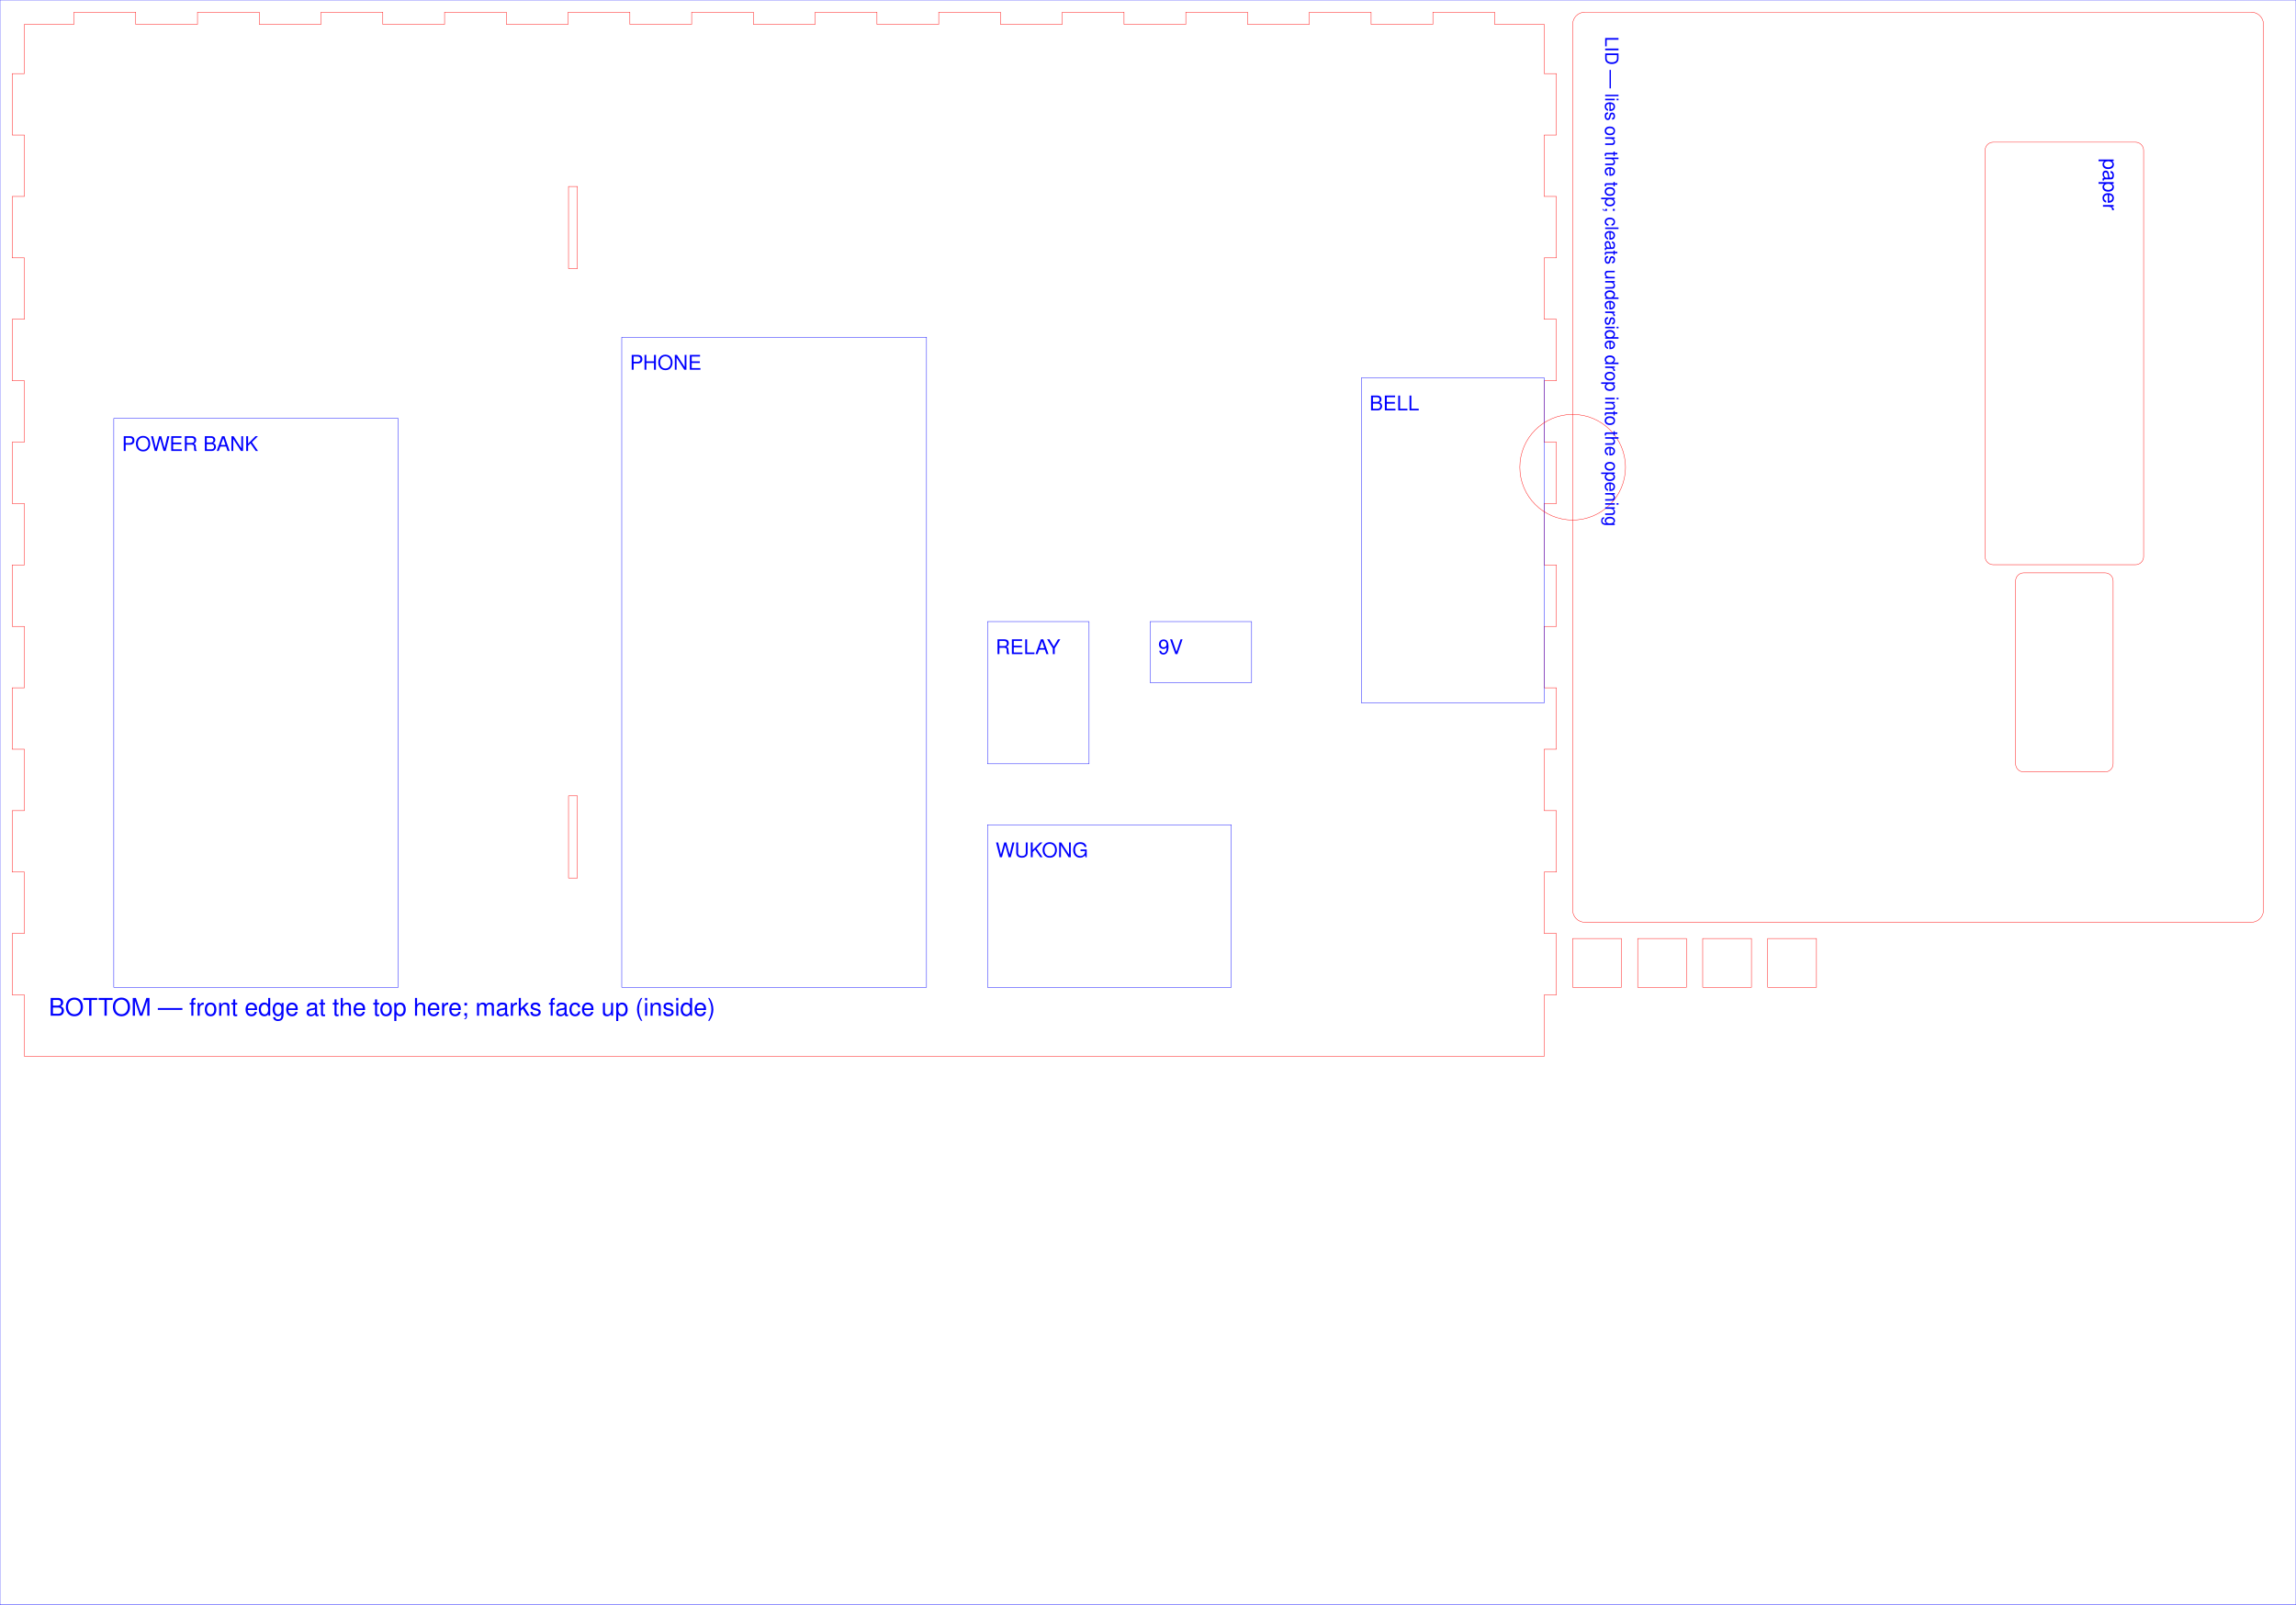
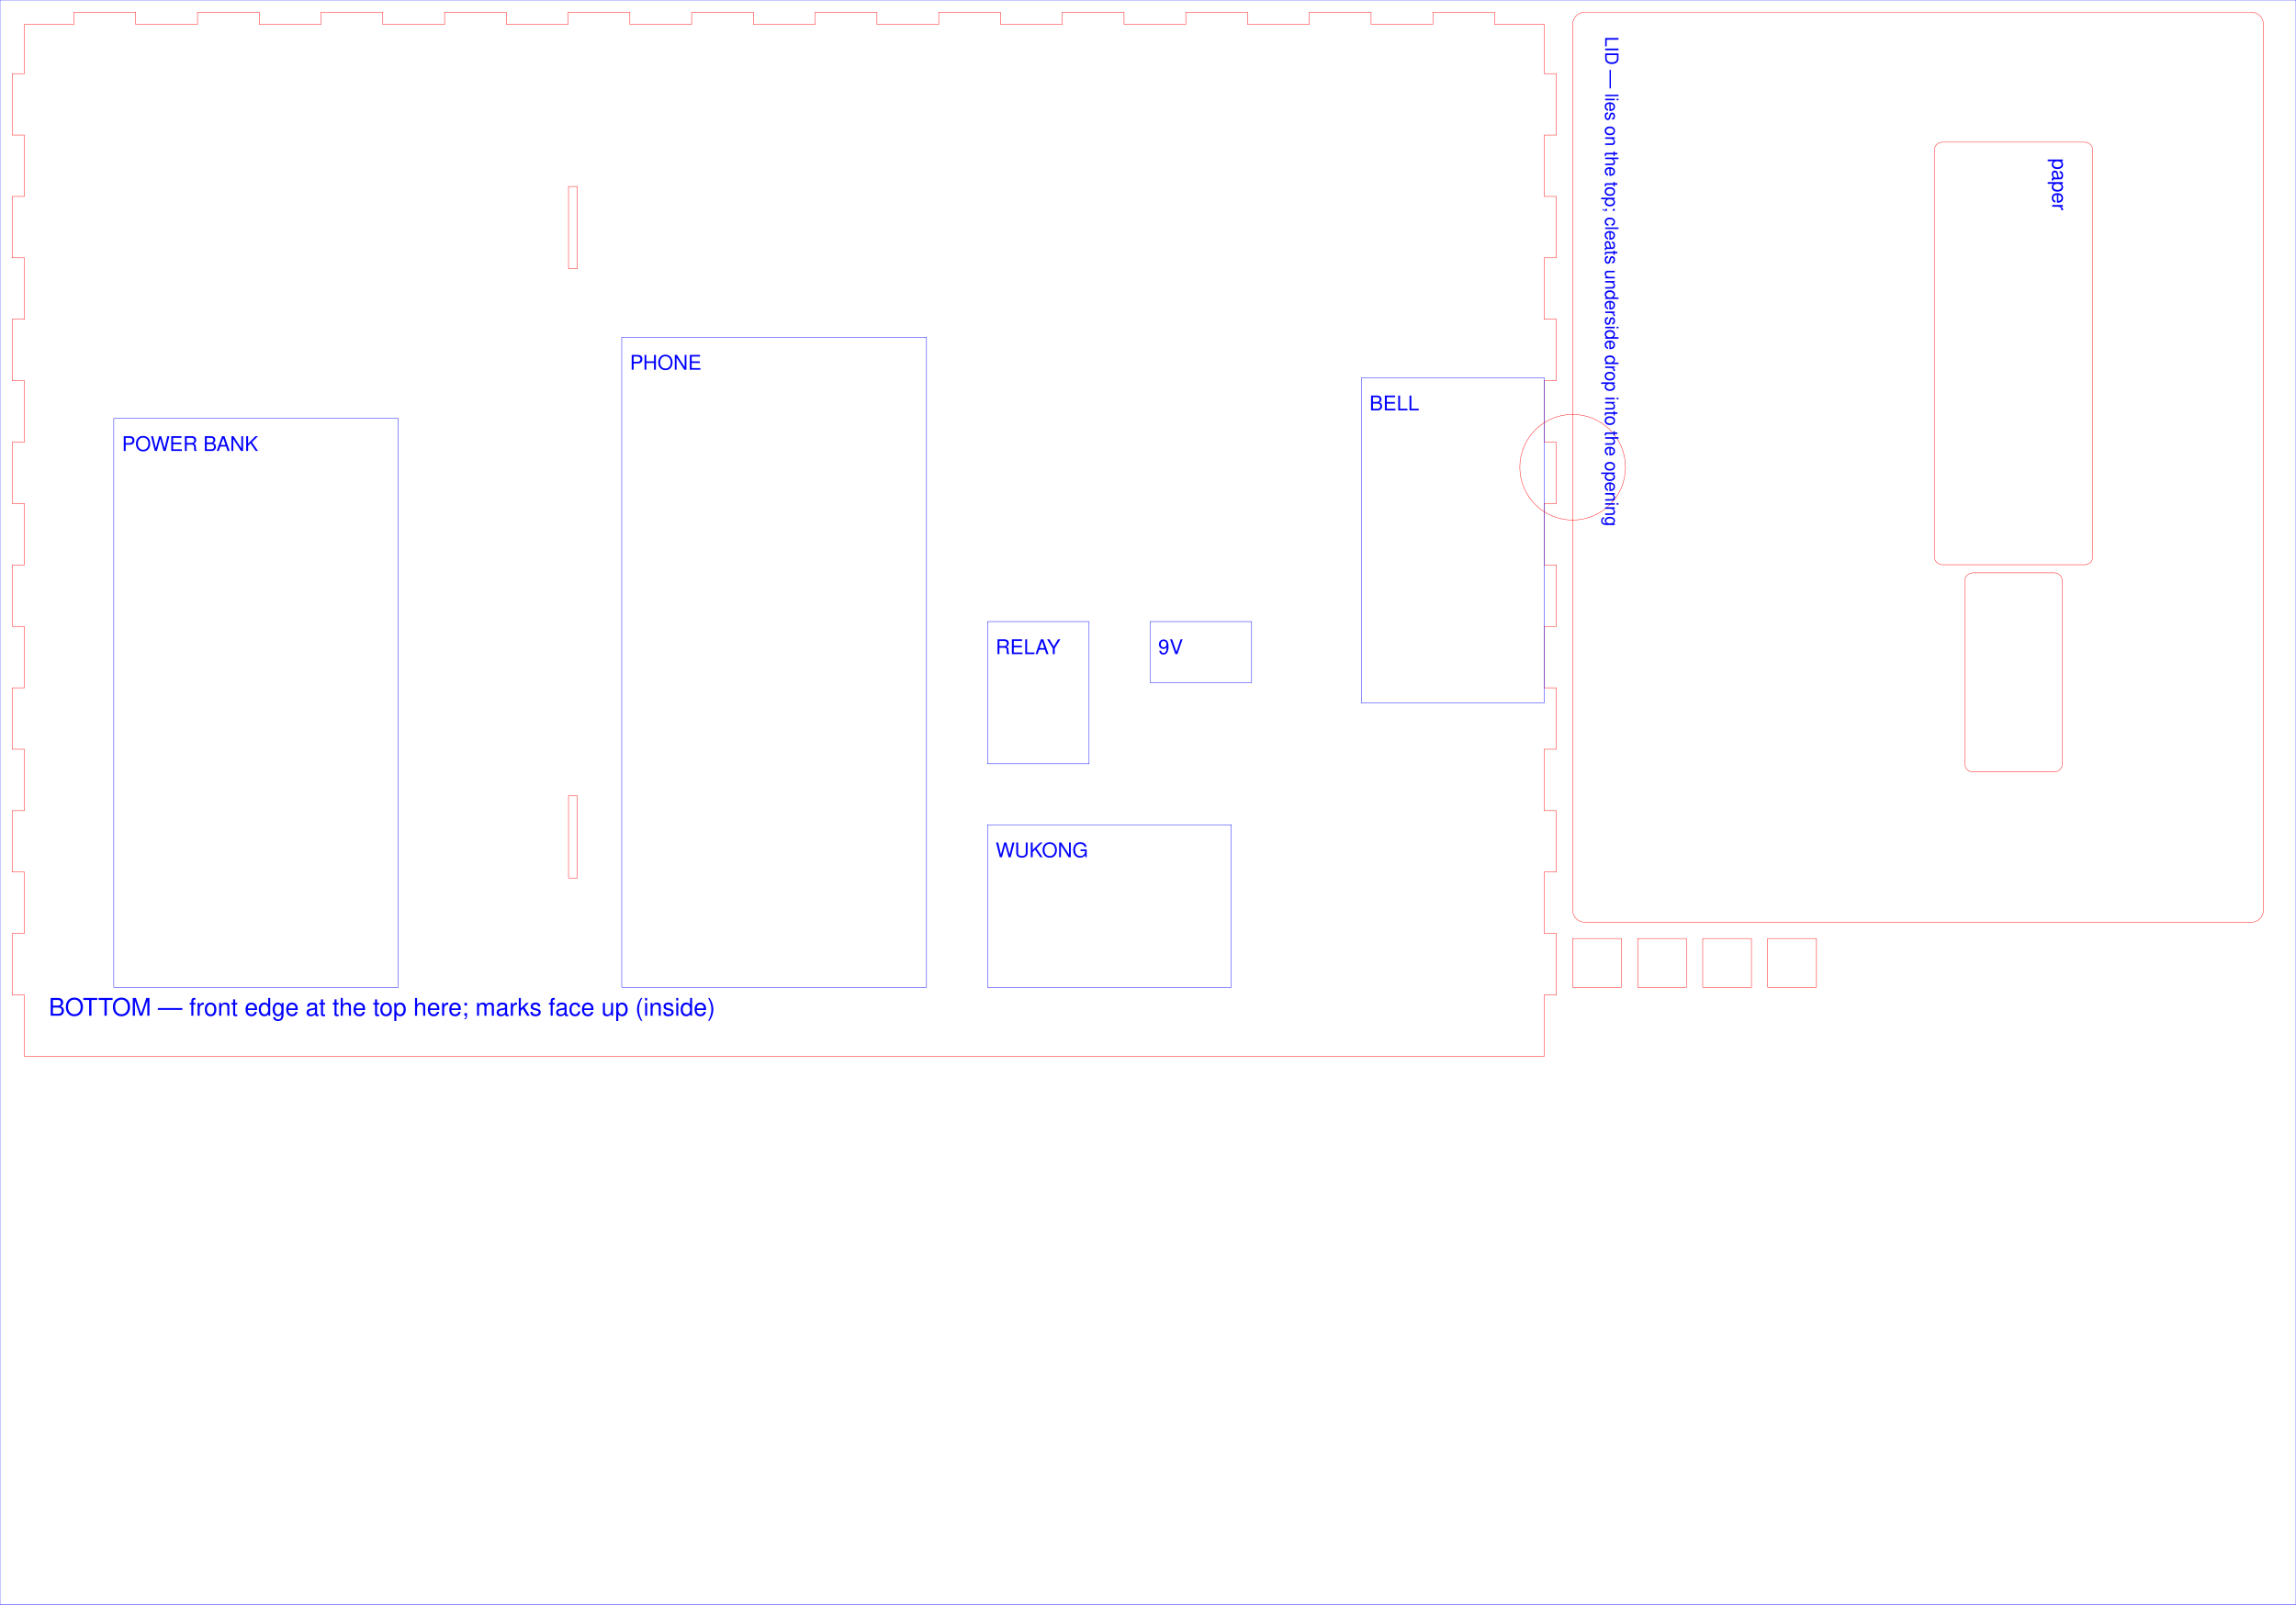
<svg xmlns="http://www.w3.org/2000/svg" width="565.0mm" height="395.0mm" viewBox="0 0 565.0 395.0">
  <rect x="0.000" y="0.000" width="565.000" height="395.000" rx="0" fill="none" stroke="#0000ff" stroke-width="0.1" />
  <g transform="translate(3.000,3.000)">
    <polygon points="3.000,3.000 15.200,3.000 15.200,0.000 30.400,0.000 30.400,3.000 45.600,3.000 45.600,0.000 60.800,0.000 60.800,3.000 76.000,3.000 76.000,0.000 91.200,0.000 91.200,3.000 106.400,3.000 106.400,0.000 121.600,0.000 121.600,3.000 136.800,3.000 136.800,0.000 152.000,0.000 152.000,3.000 167.200,3.000 167.200,0.000 182.400,0.000 182.400,3.000 197.600,3.000 197.600,0.000 212.800,0.000 212.800,3.000 228.000,3.000 228.000,0.000 243.200,0.000 243.200,3.000 258.400,3.000 258.400,0.000 273.600,0.000 273.600,3.000 288.800,3.000 288.800,0.000 304.000,0.000 304.000,3.000 319.200,3.000 319.200,0.000 334.400,0.000 334.400,3.000 349.600,3.000 349.600,0.000 364.800,0.000 364.800,3.000 377.000,3.000 377.000,15.118 380.000,15.118 380.000,30.235 377.000,30.235 377.000,45.353 380.000,45.353 380.000,60.471 377.000,60.471 377.000,75.588 380.000,75.588 380.000,90.706 377.000,90.706 377.000,105.824 380.000,105.824 380.000,120.941 377.000,120.941 377.000,136.059 380.000,136.059 380.000,151.176 377.000,151.176 377.000,166.294 380.000,166.294 380.000,181.412 377.000,181.412 377.000,196.529 380.000,196.529 380.000,211.647 377.000,211.647 377.000,226.765 380.000,226.765 380.000,241.882 377.000,241.882 377.000,257.000 3.000,257.000 3.000,241.882 0.000,241.882 0.000,226.765 3.000,226.765 3.000,211.647 0.000,211.647 0.000,196.529 3.000,196.529 3.000,181.412 0.000,181.412 0.000,166.294 3.000,166.294 3.000,151.176 0.000,151.176 0.000,136.059 3.000,136.059 3.000,120.941 0.000,120.941 0.000,105.824 3.000,105.824 3.000,90.706 0.000,90.706 0.000,75.588 3.000,75.588 3.000,60.471 0.000,60.471 0.000,45.353 3.000,45.353 3.000,30.235 0.000,30.235 0.000,15.118 3.000,15.118 3.000,3.000" fill="none" stroke="#ff0000" stroke-width="0.1" />
    <rect x="136.900" y="42.900" width="2.200" height="20.200" rx="0" fill="none" stroke="#ff0000" stroke-width="0.1" />
    <rect x="136.900" y="192.900" width="2.200" height="20.200" rx="0" fill="none" stroke="#ff0000" stroke-width="0.1" />
    <rect x="332.000" y="90.000" width="45.000" height="80.000" rx="0" fill="none" stroke="#0000ff" stroke-width="0.1" />
    <text x="334.00" y="98.00" font-size="5" fill="#0000ff" font-family="Helvetica, Arial, sans-serif">BELL</text>
    <rect x="150.000" y="80.000" width="75.000" height="160.000" rx="0" fill="none" stroke="#0000ff" stroke-width="0.1" />
    <text x="152.00" y="88.00" font-size="5" fill="#0000ff" font-family="Helvetica, Arial, sans-serif">PHONE</text>
    <rect x="240.000" y="200.000" width="60.000" height="40.000" rx="0" fill="none" stroke="#0000ff" stroke-width="0.1" />
    <text x="242.00" y="208.00" font-size="5" fill="#0000ff" font-family="Helvetica, Arial, sans-serif">WUKONG</text>
    <rect x="240.000" y="150.000" width="25.000" height="35.000" rx="0" fill="none" stroke="#0000ff" stroke-width="0.1" />
    <text x="242.00" y="158.00" font-size="5" fill="#0000ff" font-family="Helvetica, Arial, sans-serif">RELAY</text>
    <rect x="280.000" y="150.000" width="25.000" height="15.000" rx="0" fill="none" stroke="#0000ff" stroke-width="0.1" />
    <text x="282.00" y="158.00" font-size="5" fill="#0000ff" font-family="Helvetica, Arial, sans-serif">9V</text>
    <rect x="25.000" y="100.000" width="70.000" height="140.000" rx="0" fill="none" stroke="#0000ff" stroke-width="0.1" />
    <text x="27.00" y="108.00" font-size="5" fill="#0000ff" font-family="Helvetica, Arial, sans-serif">POWER BANK</text>
    <text x="9.00" y="247.00" font-size="6" fill="#0000ff" font-family="Helvetica, Arial, sans-serif">BOTTOM — front edge at the top here; marks face up (inside)</text>
  </g>
  <g transform="translate(557.000,3.000) rotate(90)">
    <rect x="0.000" y="0.000" width="224.000" height="170.000" rx="3" fill="none" stroke="#ff0000" stroke-width="0.1" />
-     <rect x="32.000" y="29.500" width="104.000" height="39.000" rx="2" fill="none" stroke="#ff0000" stroke-width="0.1" />
-     <rect x="138.000" y="37.000" width="49.000" height="24.000" rx="2" fill="none" stroke="#ff0000" stroke-width="0.1" />
+     <rect x="32.000" y="42.000" width="104.000" height="39.000" rx="2" fill="none" stroke="#ff0000" stroke-width="0.1" />
+     <rect x="138.000" y="49.500" width="49.000" height="24.000" rx="2" fill="none" stroke="#ff0000" stroke-width="0.1" />
    <circle cx="112.000" cy="170.000" r="13.000" fill="none" stroke="#ff0000" stroke-width="0.1" />
    <text x="6.00" y="162.00" font-size="4.5" fill="#0000ff" font-family="Helvetica, Arial, sans-serif">LID — lies on the top; cleats underside drop into the opening</text>
-     <text x="36.00" y="39.50" font-size="5" fill="#0000ff" font-family="Helvetica, Arial, sans-serif">paper</text>
+     <text x="36.00" y="52.00" font-size="5" fill="#0000ff" font-family="Helvetica, Arial, sans-serif">paper</text>
  </g>
  <g transform="translate(387.000,231.000)">
    <rect x="0.000" y="0.000" width="12.000" height="12.000" rx="0" fill="none" stroke="#ff0000" stroke-width="0.1" />
  </g>
  <g transform="translate(403.000,231.000)">
    <rect x="0.000" y="0.000" width="12.000" height="12.000" rx="0" fill="none" stroke="#ff0000" stroke-width="0.1" />
  </g>
  <g transform="translate(419.000,231.000)">
    <rect x="0.000" y="0.000" width="12.000" height="12.000" rx="0" fill="none" stroke="#ff0000" stroke-width="0.1" />
  </g>
  <g transform="translate(435.000,231.000)">
    <rect x="0.000" y="0.000" width="12.000" height="12.000" rx="0" fill="none" stroke="#ff0000" stroke-width="0.1" />
  </g>
</svg>
